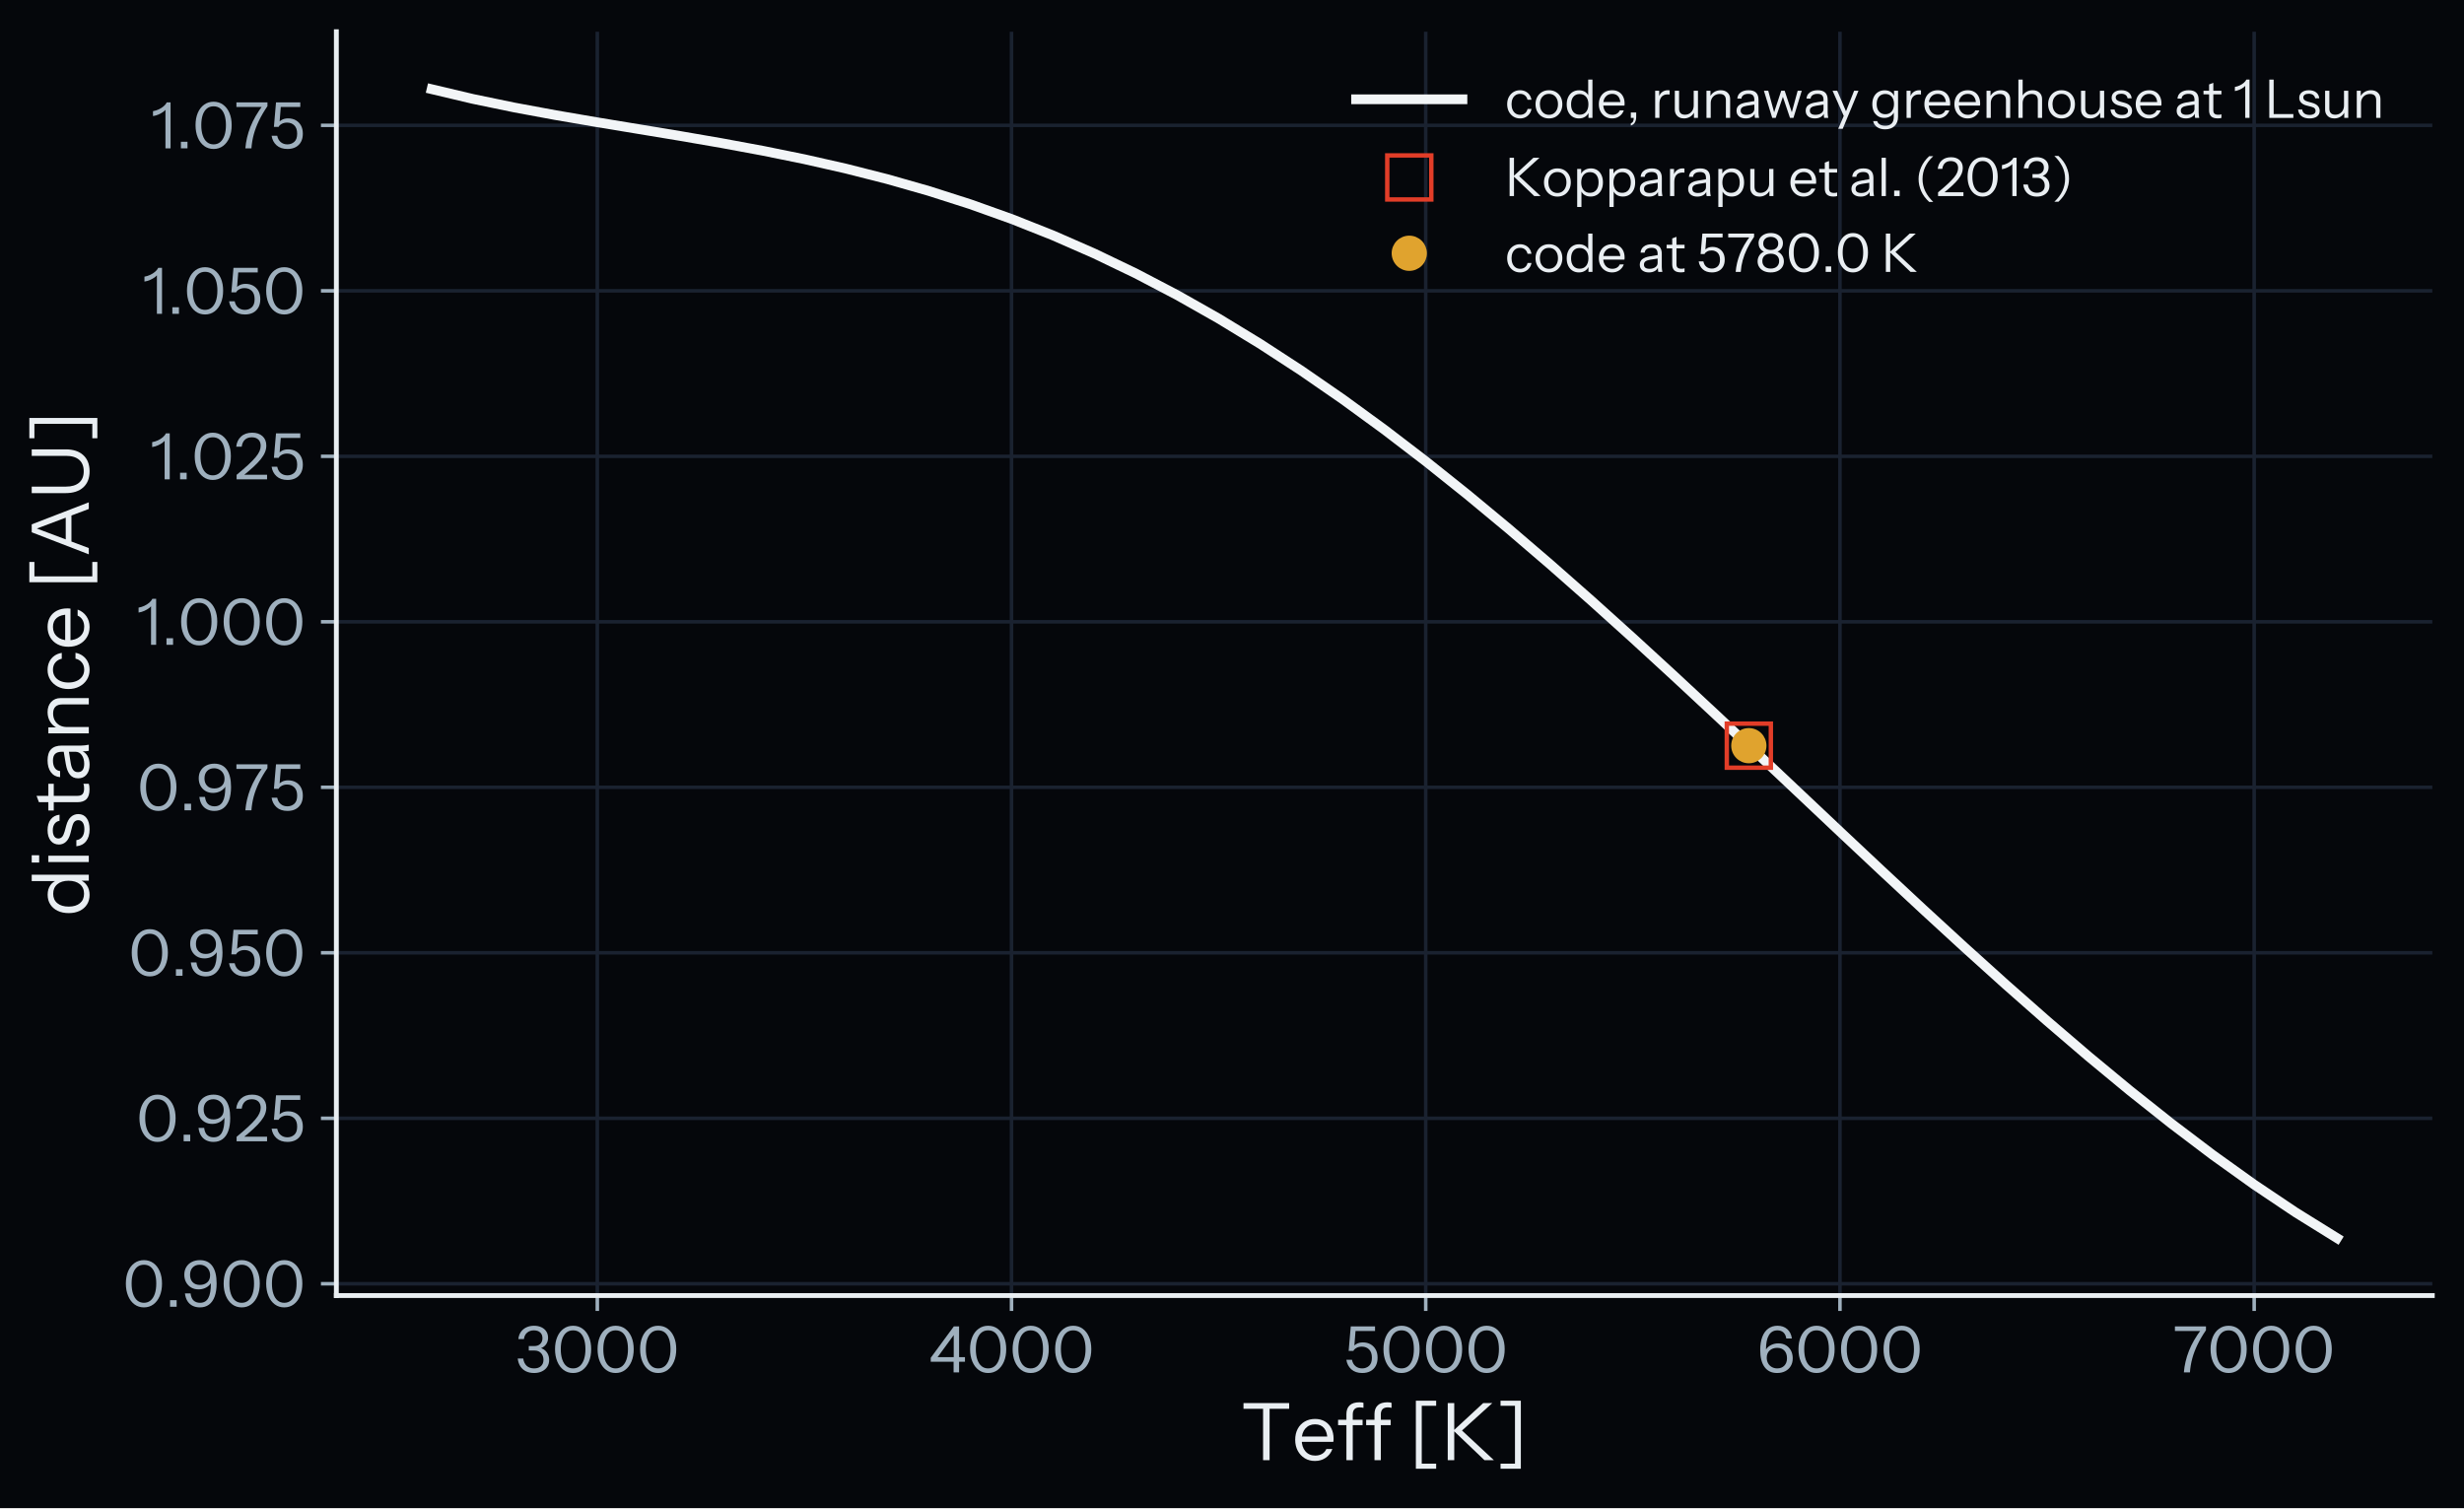
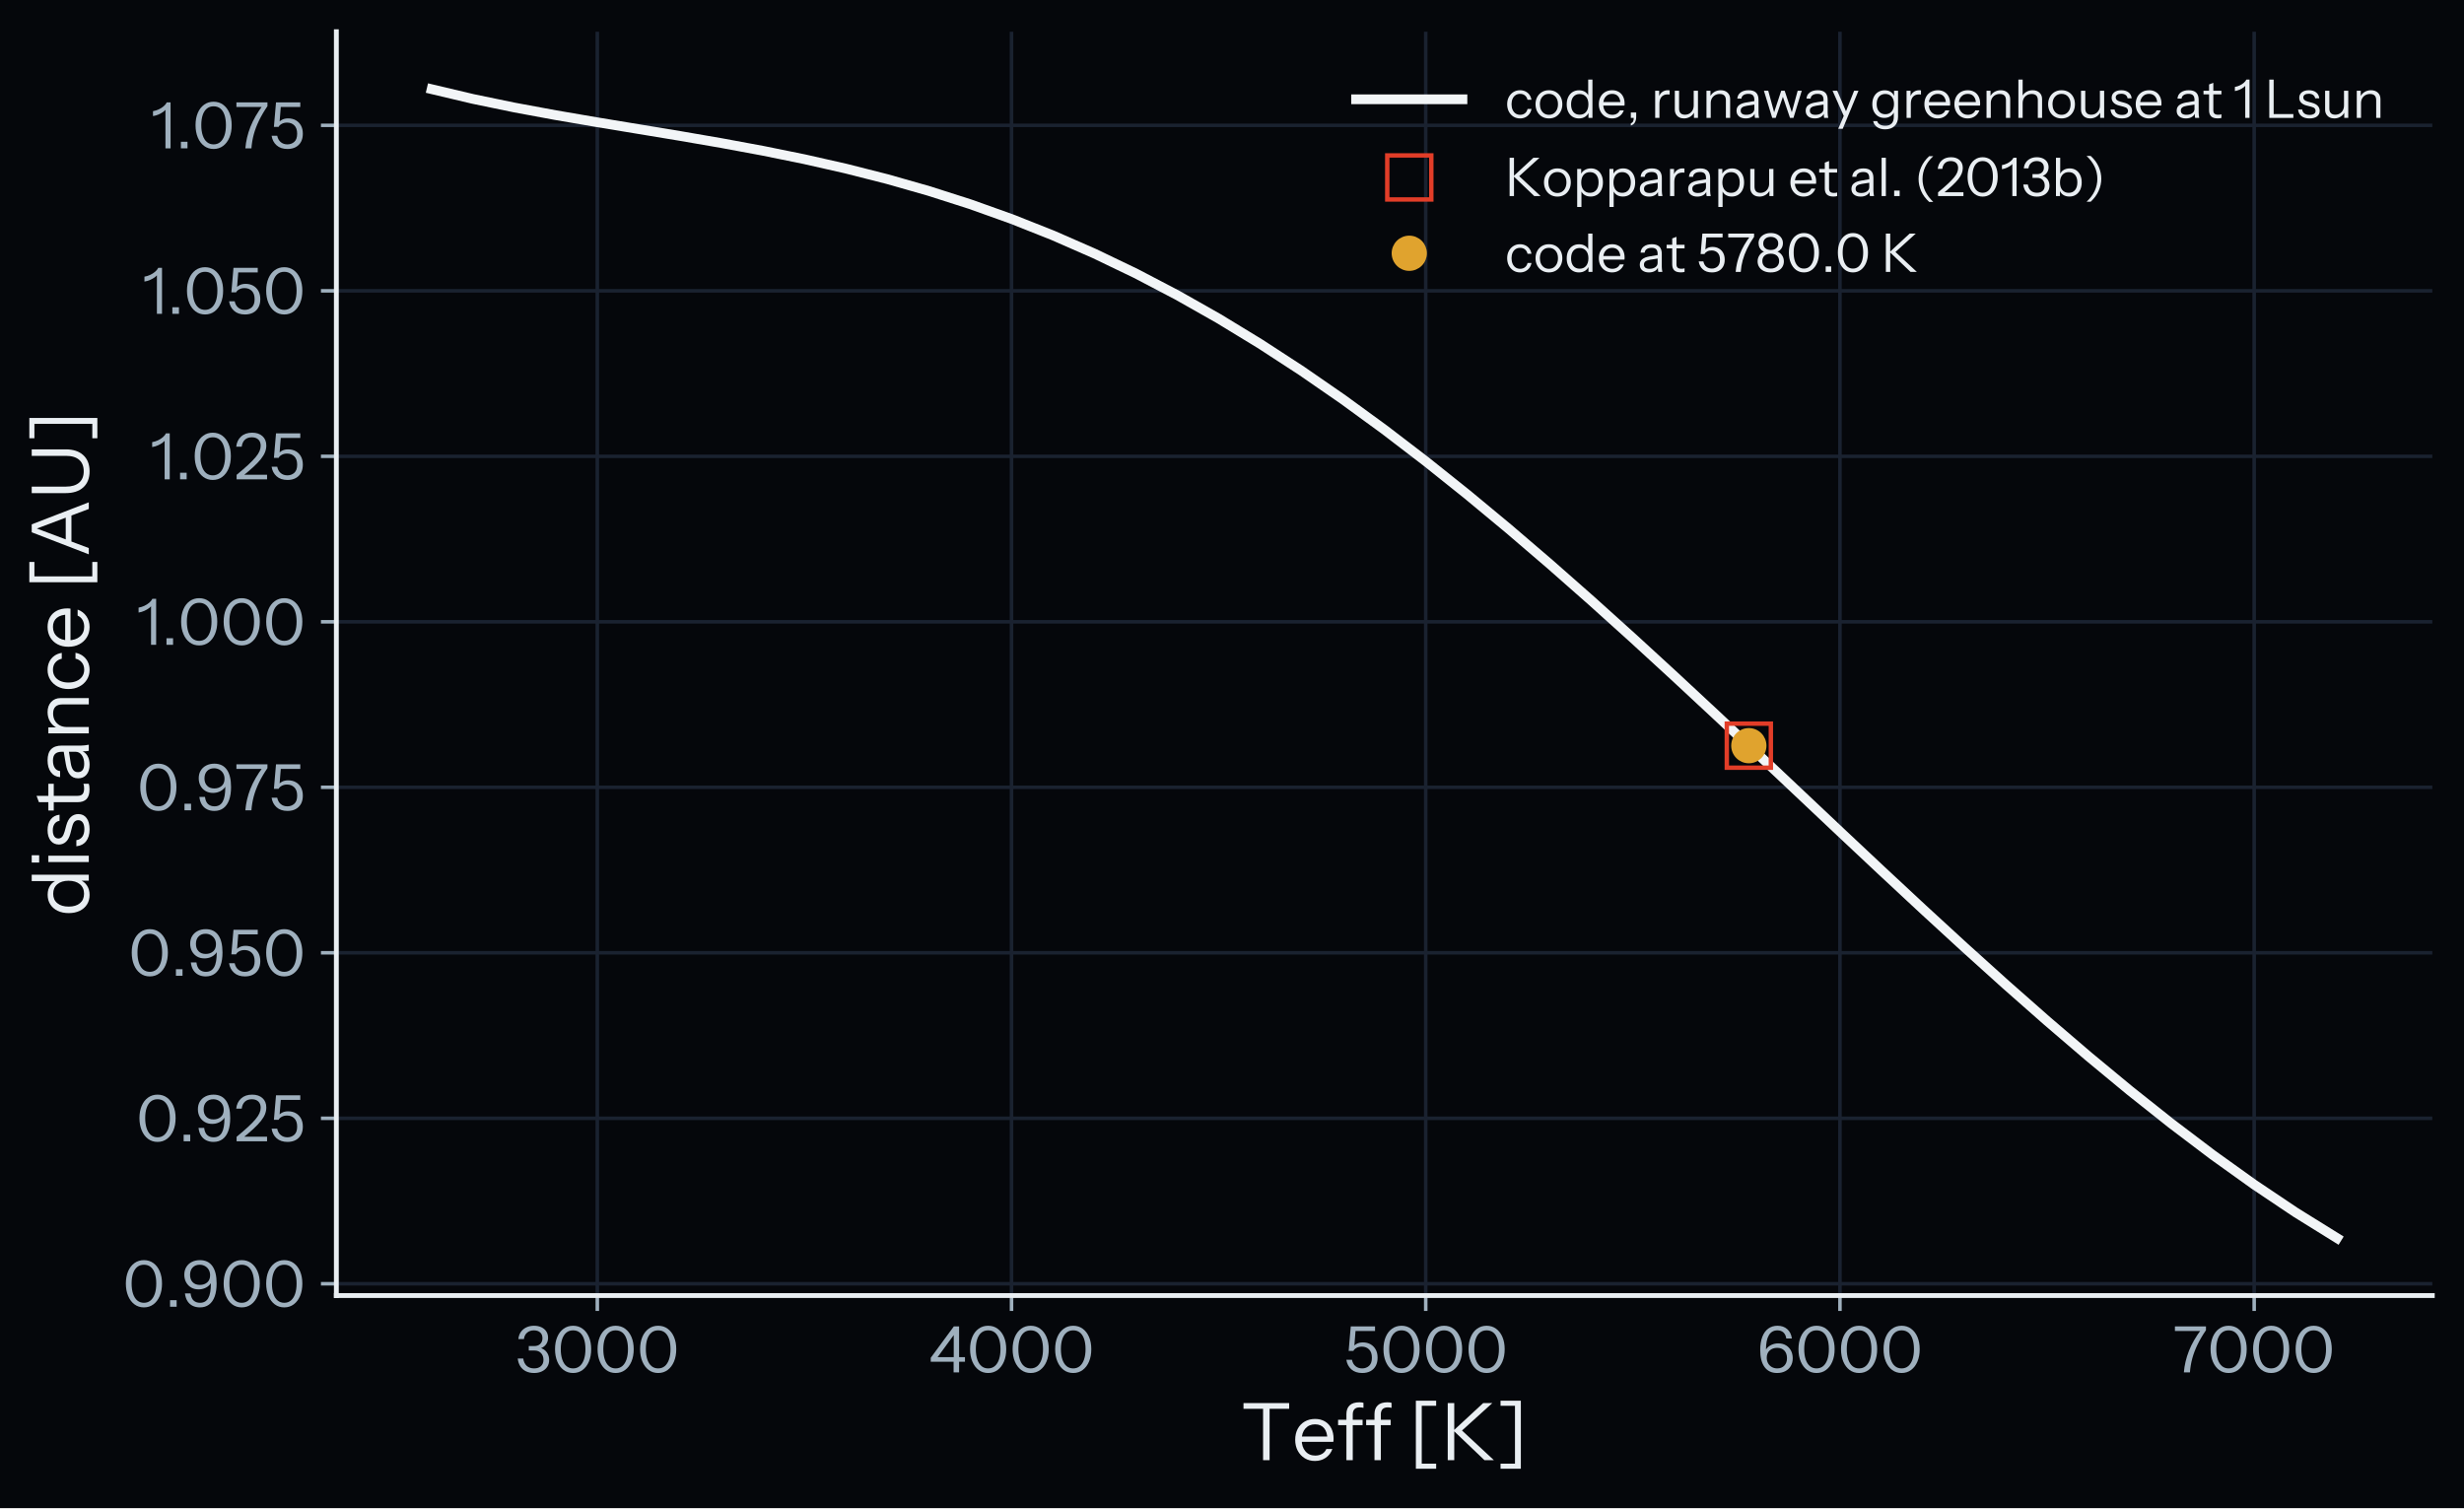
<svg xmlns="http://www.w3.org/2000/svg" xmlns:xlink="http://www.w3.org/1999/xlink" width="559.395pt" height="342.379pt" viewBox="0 0 559.395 342.379" version="1.1">
  <defs>
    <style type="text/css">*{stroke-linejoin: round; stroke-linecap: butt}</style>
  </defs>
  <g id="figure_1">
    <g id="patch_1">
      <path d="M 0 342.379  L 559.395 342.379  L 559.395 0  L 0 0  z " style="fill: #05070b" />
    </g>
    <g id="axes_1">
      <g id="patch_2">
        <path d="M 76.361 294.116  L 552.195 294.116  L 552.195 7.2  L 76.361 7.2  z " style="fill: #05070b" />
      </g>
      <g id="matplotlib.axis_1">
        <g id="xtick_1">
          <g id="line2d_1">
            <path d="M 135.605 294.116  L 135.605 7.2  " clip-path="url(#pf3a3c6b82d)" style="fill: none; stroke: #1a2230; stroke-width: 0.8; stroke-linecap: square" />
          </g>
          <g id="line2d_2">
            <defs>
              <path id="m2e974000b8" d="M 0 0  L 0 3.5  " style="stroke: #9fb0be; stroke-width: 0.8" />
            </defs>
            <g>
              <use xlink:href="#m2e974000b8" x="135.605" y="294.116" style="fill: #9fb0be; stroke: #9fb0be; stroke-width: 0.8" />
            </g>
          </g>
          <g id="text_1">
            <g style="fill: #9fb0be" transform="translate(116.9589 311.5564) scale(0.145 -0.145)">
              <defs>
                <path id="InstrumentSans-Regular-33" d="M 1894 -64  Q 1434 -64 1085 105  Q 736 275 521 601  Q 307 928 256 1389  L 806 1389  Q 877 909 1158 653  Q 1440 397 1901 397  Q 2336 397 2585 627  Q 2835 858 2835 1254  Q 2835 1670 2592 1929  Q 2349 2189 1939 2189  L 1363 2189  L 1363 2637  L 1920 2637  Q 2291 2637 2512 2851  Q 2733 3066 2733 3424  Q 2733 3802 2499 4006  Q 2266 4211 1869 4211  Q 1478 4211 1203 3984  Q 928 3757 877 3334  L 320 3334  Q 358 3744 563 4041  Q 768 4339 1110 4505  Q 1453 4672 1882 4672  Q 2298 4672 2618 4525  Q 2938 4378 3117 4106  Q 3296 3834 3296 3469  Q 3296 3142 3149 2892  Q 3002 2643 2749 2502  Q 2496 2362 2170 2362  L 2131 2496  Q 2522 2496 2806 2333  Q 3091 2170 3248 1888  Q 3405 1606 3405 1235  Q 3405 851 3213 556  Q 3021 262 2681 99  Q 2342 -64 1894 -64  z " transform="scale(0.015625)" />
                <path id="InstrumentSans-Regular-30" d="M 2131 -64  Q 1587 -64 1180 240  Q 774 544 547 1085  Q 320 1626 320 2323  Q 320 3021 544 3549  Q 768 4077 1177 4374  Q 1587 4672 2131 4672  Q 2675 4672 3081 4374  Q 3488 4077 3715 3549  Q 3942 3021 3942 2323  Q 3942 1619 3715 1081  Q 3488 544 3081 240  Q 2675 -64 2131 -64  z M 2131 397  Q 2522 397 2797 630  Q 3072 864 3219 1296  Q 3366 1728 3366 2330  Q 3366 2925 3222 3347  Q 3078 3770 2803 3990  Q 2528 4211 2131 4211  Q 1734 4211 1459 3987  Q 1184 3763 1040 3344  Q 896 2925 896 2330  Q 896 1728 1043 1293  Q 1190 858 1465 627  Q 1741 397 2131 397  z " transform="scale(0.015625)" />
              </defs>
              <use xlink:href="#InstrumentSans-Regular-33" />
              <use xlink:href="#InstrumentSans-Regular-30" transform="translate(57.39999 0)" />
              <use xlink:href="#InstrumentSans-Regular-30" transform="translate(124 0)" />
              <use xlink:href="#InstrumentSans-Regular-30" transform="translate(190.6 0)" />
            </g>
          </g>
        </g>
        <g id="xtick_2">
          <g id="line2d_3">
            <path d="M 229.643 294.116  L 229.643 7.2  " clip-path="url(#pf3a3c6b82d)" style="fill: none; stroke: #1a2230; stroke-width: 0.8; stroke-linecap: square" />
          </g>
          <g id="line2d_4">
            <g>
              <use xlink:href="#m2e974000b8" x="229.643" y="294.116" style="fill: #9fb0be; stroke: #9fb0be; stroke-width: 0.8" />
            </g>
          </g>
          <g id="text_2">
            <g style="fill: #9fb0be" transform="translate(210.8093 311.5564) scale(0.145 -0.145)">
              <defs>
                <path id="InstrumentSans-Regular-34" d="M 2509 0  L 2509 1216  L 2522 1344  L 2522 3974  L 2694 3974  L 749 1312  L 576 1523  L 3648 1523  L 3648 1062  L 218 1062  L 218 1459  L 2534 4608  L 3059 4608  L 3059 0  L 2509 0  z " transform="scale(0.015625)" />
              </defs>
              <use xlink:href="#InstrumentSans-Regular-34" />
              <use xlink:href="#InstrumentSans-Regular-30" transform="translate(59.99999 0)" />
              <use xlink:href="#InstrumentSans-Regular-30" transform="translate(126.6 0)" />
              <use xlink:href="#InstrumentSans-Regular-30" transform="translate(193.2 0)" />
            </g>
          </g>
        </g>
        <g id="xtick_3">
          <g id="line2d_5">
            <path d="M 323.682 294.116  L 323.682 7.2  " clip-path="url(#pf3a3c6b82d)" style="fill: none; stroke: #1a2230; stroke-width: 0.8; stroke-linecap: square" />
          </g>
          <g id="line2d_6">
            <g>
              <use xlink:href="#m2e974000b8" x="323.682" y="294.116" style="fill: #9fb0be; stroke: #9fb0be; stroke-width: 0.8" />
            </g>
          </g>
          <g id="text_3">
            <g style="fill: #9fb0be" transform="translate(305.0358 311.5564) scale(0.145 -0.145)">
              <defs>
                <path id="InstrumentSans-Regular-35" d="M 1869 -64  Q 1184 -64 774 304  Q 365 672 275 1261  L 838 1261  Q 922 845 1194 621  Q 1466 397 1856 397  Q 2266 397 2550 653  Q 2835 909 2835 1466  Q 2835 2022 2550 2300  Q 2266 2579 1830 2579  Q 1517 2579 1286 2451  Q 1056 2323 979 2150  L 506 2150  L 717 4608  L 3149 4608  L 3149 4147  L 1030 4147  L 1210 4339  L 1062 2483  L 941 2528  Q 1056 2720 1312 2861  Q 1568 3002 1939 3002  Q 2368 3002 2697 2816  Q 3027 2630 3216 2288  Q 3405 1946 3405 1466  Q 3405 986 3216 643  Q 3027 301 2684 118  Q 2342 -64 1869 -64  z " transform="scale(0.015625)" />
              </defs>
              <use xlink:href="#InstrumentSans-Regular-35" />
              <use xlink:href="#InstrumentSans-Regular-30" transform="translate(57.39999 0)" />
              <use xlink:href="#InstrumentSans-Regular-30" transform="translate(124 0)" />
              <use xlink:href="#InstrumentSans-Regular-30" transform="translate(190.6 0)" />
            </g>
          </g>
        </g>
        <g id="xtick_4">
          <g id="line2d_7">
            <path d="M 417.72 294.116  L 417.72 7.2  " clip-path="url(#pf3a3c6b82d)" style="fill: none; stroke: #1a2230; stroke-width: 0.8; stroke-linecap: square" />
          </g>
          <g id="line2d_8">
            <g>
              <use xlink:href="#m2e974000b8" x="417.72" y="294.116" style="fill: #9fb0be; stroke: #9fb0be; stroke-width: 0.8" />
            </g>
          </g>
          <g id="text_4">
            <g style="fill: #9fb0be" transform="translate(398.893 311.5564) scale(0.145 -0.145)">
              <defs>
                <path id="InstrumentSans-Regular-36" d="M 2010 -64  Q 1197 -64 758 528  Q 320 1120 320 2240  Q 320 3014 528 3558  Q 736 4102 1126 4387  Q 1517 4672 2054 4672  Q 2643 4672 3027 4333  Q 3411 3994 3494 3398  L 2931 3398  Q 2874 3795 2640 4003  Q 2406 4211 2048 4211  Q 1478 4211 1187 3724  Q 896 3238 896 2266  L 896 1850  L 749 1907  Q 806 2208 1004 2432  Q 1203 2656 1497 2781  Q 1792 2906 2131 2906  Q 2566 2906 2889 2717  Q 3213 2528 3395 2192  Q 3578 1856 3578 1408  Q 3578 966 3379 633  Q 3181 301 2829 118  Q 2477 -64 2010 -64  z M 2029 397  Q 2464 397 2733 672  Q 3002 947 3002 1414  Q 3002 1901 2742 2179  Q 2483 2458 2016 2458  Q 1568 2458 1270 2195  Q 973 1933 973 1472  Q 973 1152 1110 909  Q 1248 666 1488 531  Q 1728 397 2029 397  z " transform="scale(0.015625)" />
              </defs>
              <use xlink:href="#InstrumentSans-Regular-36" />
              <use xlink:href="#InstrumentSans-Regular-30" transform="translate(59.89999 0)" />
              <use xlink:href="#InstrumentSans-Regular-30" transform="translate(126.5 0)" />
              <use xlink:href="#InstrumentSans-Regular-30" transform="translate(193.1 0)" />
            </g>
          </g>
        </g>
        <g id="xtick_5">
          <g id="line2d_9">
            <path d="M 511.759 294.116  L 511.759 7.2  " clip-path="url(#pf3a3c6b82d)" style="fill: none; stroke: #1a2230; stroke-width: 0.8; stroke-linecap: square" />
          </g>
          <g id="line2d_10">
            <g>
              <use xlink:href="#m2e974000b8" x="511.759" y="294.116" style="fill: #9fb0be; stroke: #9fb0be; stroke-width: 0.8" />
            </g>
          </g>
          <g id="text_5">
            <g style="fill: #9fb0be" transform="translate(493.4174 311.5564) scale(0.145 -0.145)">
              <defs>
                <path id="InstrumentSans-Regular-37" d="M 1050 0  Q 1139 1088 1558 2153  Q 1978 3219 2816 4333  L 2848 4147  L 154 4147  L 154 4608  L 3264 4608  L 3264 4224  Q 2752 3475 2416 2777  Q 2080 2080 1894 1398  Q 1709 717 1658 0  L 1050 0  z " transform="scale(0.015625)" />
              </defs>
              <use xlink:href="#InstrumentSans-Regular-37" />
              <use xlink:href="#InstrumentSans-Regular-30" transform="translate(53.2 0)" />
              <use xlink:href="#InstrumentSans-Regular-30" transform="translate(119.8 0)" />
              <use xlink:href="#InstrumentSans-Regular-30" transform="translate(186.4 0)" />
            </g>
          </g>
        </g>
        <g id="text_6">
          <g style="fill: #e9eef2" transform="translate(281.6615 331.4889) scale(0.18 -0.18)">
            <defs>
              <path id="InstrumentSans-Regular-54" d="M 1811 0  L 1811 4147  L 230 4147  L 230 4608  L 3917 4608  L 3917 4147  L 2336 4147  L 2336 0  L 1811 0  z " transform="scale(0.015625)" />
              <path id="InstrumentSans-Regular-65" d="M 1850 -64  Q 1382 -64 1024 157  Q 666 378 461 762  Q 256 1146 256 1645  Q 256 2144 457 2525  Q 659 2906 1024 3117  Q 1389 3328 1862 3328  Q 2317 3328 2653 3129  Q 2989 2931 3171 2572  Q 3354 2214 3354 1728  Q 3354 1664 3350 1606  Q 3347 1549 3334 1478  L 640 1478  L 640 1907  L 3021 1907  L 2854 1670  Q 2854 2259 2595 2576  Q 2336 2893 1862 2893  Q 1376 2893 1078 2557  Q 781 2221 781 1651  Q 781 1069 1078 720  Q 1376 371 1875 371  Q 2189 371 2425 508  Q 2662 646 2771 902  L 3258 902  Q 3098 454 2723 195  Q 2349 -64 1850 -64  z " transform="scale(0.015625)" />
              <path id="InstrumentSans-Regular-66" d="M 781 0  L 781 3725  Q 781 4173 1040 4422  Q 1299 4672 1830 4672  Q 1958 4672 2032 4659  Q 2106 4646 2157 4627  L 2157 4224  Q 2112 4237 2032 4249  Q 1952 4262 1862 4262  Q 1568 4262 1430 4115  Q 1293 3968 1293 3699  L 1293 0  L 781 0  z M 109 2829  L 109 3264  L 2086 3264  L 2086 2829  L 109 2829  z " transform="scale(0.015625)" />
              <path id="InstrumentSans-Regular-20" transform="scale(0.015625)" />
              <path id="InstrumentSans-Regular-5b" d="M 576 -691  L 576 4800  L 2214 4800  L 2214 4390  L 1050 4390  L 1050 -282  L 2214 -282  L 2214 -691  L 576 -691  z " transform="scale(0.015625)" />
              <path id="InstrumentSans-Regular-4b" d="M 550 0  L 550 4608  L 1075 4608  L 1075 0  L 550 0  z M 1018 2394  L 3411 4608  L 4147 4608  L 1702 2394  L 1018 2394  z M 3514 0  L 1005 2394  L 1702 2394  L 4275 0  L 3514 0  z " transform="scale(0.015625)" />
              <path id="InstrumentSans-Regular-5d" d="M 2022 4800  L 2022 -691  L 384 -691  L 384 -282  L 1549 -282  L 1549 4390  L 384 4390  L 384 4800  L 2022 4800  z " transform="scale(0.015625)" />
            </defs>
            <use xlink:href="#InstrumentSans-Regular-54" />
            <use xlink:href="#InstrumentSans-Regular-65" transform="translate(64.79999 0)" />
            <use xlink:href="#InstrumentSans-Regular-66" transform="translate(121.2 0)" />
            <use xlink:href="#InstrumentSans-Regular-66" transform="translate(156.6 0)" />
            <use xlink:href="#InstrumentSans-Regular-20" transform="translate(192 0)" />
            <use xlink:href="#InstrumentSans-Regular-5b" transform="translate(212 0)" />
            <use xlink:href="#InstrumentSans-Regular-4b" transform="translate(252.5999 0)" />
            <use xlink:href="#InstrumentSans-Regular-5d" transform="translate(321.7999 0)" />
          </g>
        </g>
      </g>
      <g id="matplotlib.axis_2">
        <g id="ytick_1">
          <g id="line2d_11">
            <path d="M 76.361 291.44  L 552.195 291.44  " clip-path="url(#pf3a3c6b82d)" style="fill: none; stroke: #1a2230; stroke-width: 0.8; stroke-linecap: square" />
          </g>
          <g id="line2d_12">
            <defs>
              <path id="m2f46859ac6" d="M 0 0  L -3.5 0  " style="stroke: #9fb0be; stroke-width: 0.8" />
            </defs>
            <g>
              <use xlink:href="#m2f46859ac6" x="76.361" y="291.44" style="fill: #9fb0be; stroke: #9fb0be; stroke-width: 0.8" />
            </g>
          </g>
          <g id="text_7">
            <g style="fill: #9fb0be" transform="translate(27.85 296.6605) scale(0.145 -0.145)">
              <defs>
                <path id="InstrumentSans-Regular-2e" d="M 486 0  L 486 659  L 1146 659  L 1146 0  L 486 0  z " transform="scale(0.015625)" />
                <path id="InstrumentSans-Regular-39" d="M 1843 -64  Q 1440 -64 1120 93  Q 800 250 601 560  Q 403 870 346 1338  L 909 1338  Q 973 838 1222 617  Q 1472 397 1856 397  Q 2138 397 2342 512  Q 2547 627 2681 864  Q 2816 1101 2880 1469  Q 2944 1837 2944 2342  L 2944 2758  L 3091 2739  Q 3034 2445 2835 2217  Q 2637 1990 2342 1865  Q 2048 1741 1709 1741  Q 1286 1741 966 1929  Q 646 2118 464 2451  Q 282 2784 282 3206  Q 282 3654 480 3980  Q 678 4307 1033 4489  Q 1389 4672 1850 4672  Q 2669 4672 3094 4077  Q 3520 3482 3520 2330  Q 3520 1562 3325 1027  Q 3130 493 2755 214  Q 2381 -64 1843 -64  z M 1843 2189  Q 2285 2189 2576 2438  Q 2867 2688 2867 3155  Q 2867 3469 2729 3705  Q 2592 3942 2355 4076  Q 2118 4211 1818 4211  Q 1389 4211 1123 3939  Q 858 3667 858 3194  Q 858 2739 1117 2464  Q 1376 2189 1843 2189  z " transform="scale(0.015625)" />
              </defs>
              <use xlink:href="#InstrumentSans-Regular-30" />
              <use xlink:href="#InstrumentSans-Regular-2e" transform="translate(66.59999 0)" />
              <use xlink:href="#InstrumentSans-Regular-39" transform="translate(92.09998 0)" />
              <use xlink:href="#InstrumentSans-Regular-30" transform="translate(153.1 0)" />
              <use xlink:href="#InstrumentSans-Regular-30" transform="translate(219.7 0)" />
            </g>
          </g>
        </g>
        <g id="ytick_2">
          <g id="line2d_13">
            <path d="M 76.361 253.871  L 552.195 253.871  " clip-path="url(#pf3a3c6b82d)" style="fill: none; stroke: #1a2230; stroke-width: 0.8; stroke-linecap: square" />
          </g>
          <g id="line2d_14">
            <g>
              <use xlink:href="#m2f46859ac6" x="76.361" y="253.871" style="fill: #9fb0be; stroke: #9fb0be; stroke-width: 0.8" />
            </g>
          </g>
          <g id="text_8">
            <g style="fill: #9fb0be" transform="translate(30.93578 259.0913) scale(0.145 -0.145)">
              <defs>
                <path id="InstrumentSans-Regular-32" d="M 256 0  L 256 448  Q 947 1018 1411 1446  Q 1875 1875 2153 2208  Q 2432 2541 2550 2819  Q 2669 3098 2669 3366  Q 2669 3763 2432 3987  Q 2195 4211 1779 4211  Q 1350 4211 1088 3968  Q 826 3725 768 3270  L 218 3270  Q 282 3898 701 4285  Q 1120 4672 1818 4672  Q 2464 4672 2848 4326  Q 3232 3981 3232 3379  Q 3232 3053 3107 2726  Q 2982 2400 2697 2041  Q 2413 1683 1949 1251  Q 1485 819 800 275  L 678 461  L 3309 461  L 3309 0  L 256 0  z " transform="scale(0.015625)" />
              </defs>
              <use xlink:href="#InstrumentSans-Regular-30" />
              <use xlink:href="#InstrumentSans-Regular-2e" transform="translate(66.59999 0)" />
              <use xlink:href="#InstrumentSans-Regular-39" transform="translate(92.09998 0)" />
              <use xlink:href="#InstrumentSans-Regular-32" transform="translate(153.1 0)" />
              <use xlink:href="#InstrumentSans-Regular-35" transform="translate(207.5999 0)" />
            </g>
          </g>
        </g>
        <g id="ytick_3">
          <g id="line2d_15">
            <path d="M 76.361 216.302  L 552.195 216.302  " clip-path="url(#pf3a3c6b82d)" style="fill: none; stroke: #1a2230; stroke-width: 0.8; stroke-linecap: square" />
          </g>
          <g id="line2d_16">
            <g>
              <use xlink:href="#m2f46859ac6" x="76.361" y="216.302" style="fill: #9fb0be; stroke: #9fb0be; stroke-width: 0.8" />
            </g>
          </g>
          <g id="text_9">
            <g style="fill: #9fb0be" transform="translate(29.18219 221.5221) scale(0.145 -0.145)">
              <use xlink:href="#InstrumentSans-Regular-30" />
              <use xlink:href="#InstrumentSans-Regular-2e" transform="translate(66.59999 0)" />
              <use xlink:href="#InstrumentSans-Regular-39" transform="translate(92.09998 0)" />
              <use xlink:href="#InstrumentSans-Regular-35" transform="translate(153.1 0)" />
              <use xlink:href="#InstrumentSans-Regular-30" transform="translate(210.5 0)" />
            </g>
          </g>
        </g>
        <g id="ytick_4">
          <g id="line2d_17">
            <path d="M 76.361 178.733  L 552.195 178.733  " clip-path="url(#pf3a3c6b82d)" style="fill: none; stroke: #1a2230; stroke-width: 0.8; stroke-linecap: square" />
          </g>
          <g id="line2d_18">
            <g>
              <use xlink:href="#m2f46859ac6" x="76.361" y="178.733" style="fill: #9fb0be; stroke: #9fb0be; stroke-width: 0.8" />
            </g>
          </g>
          <g id="text_10">
            <g style="fill: #9fb0be" transform="translate(31.12383 183.953) scale(0.145 -0.145)">
              <use xlink:href="#InstrumentSans-Regular-30" />
              <use xlink:href="#InstrumentSans-Regular-2e" transform="translate(66.59999 0)" />
              <use xlink:href="#InstrumentSans-Regular-39" transform="translate(92.09998 0)" />
              <use xlink:href="#InstrumentSans-Regular-37" transform="translate(153.1 0)" />
              <use xlink:href="#InstrumentSans-Regular-35" transform="translate(206.3 0)" />
            </g>
          </g>
        </g>
        <g id="ytick_5">
          <g id="line2d_19">
            <path d="M 76.361 141.164  L 552.195 141.164  " clip-path="url(#pf3a3c6b82d)" style="fill: none; stroke: #1a2230; stroke-width: 0.8; stroke-linecap: square" />
          </g>
          <g id="line2d_20">
            <g>
              <use xlink:href="#m2f46859ac6" x="76.361" y="141.164" style="fill: #9fb0be; stroke: #9fb0be; stroke-width: 0.8" />
            </g>
          </g>
          <g id="text_11">
            <g style="fill: #9fb0be" transform="translate(31.02641 146.3838) scale(0.145 -0.145)">
              <defs>
                <path id="InstrumentSans-Regular-31" d="M 1440 0  L 1440 4083  L 1574 4051  Q 1498 3878 1280 3705  Q 1062 3533 777 3405  Q 493 3277 192 3232  L 192 3725  Q 493 3776 768 3904  Q 1043 4032 1257 4214  Q 1472 4397 1574 4608  L 1952 4608  L 1952 0  L 1440 0  z " transform="scale(0.015625)" />
              </defs>
              <use xlink:href="#InstrumentSans-Regular-31" />
              <use xlink:href="#InstrumentSans-Regular-2e" transform="translate(39.09999 0)" />
              <use xlink:href="#InstrumentSans-Regular-30" transform="translate(64.59998 0)" />
              <use xlink:href="#InstrumentSans-Regular-30" transform="translate(131.2 0)" />
              <use xlink:href="#InstrumentSans-Regular-30" transform="translate(197.8 0)" />
            </g>
          </g>
        </g>
        <g id="ytick_6">
          <g id="line2d_21">
            <path d="M 76.361 103.595  L 552.195 103.595  " clip-path="url(#pf3a3c6b82d)" style="fill: none; stroke: #1a2230; stroke-width: 0.8; stroke-linecap: square" />
          </g>
          <g id="line2d_22">
            <g>
              <use xlink:href="#m2f46859ac6" x="76.361" y="103.595" style="fill: #9fb0be; stroke: #9fb0be; stroke-width: 0.8" />
            </g>
          </g>
          <g id="text_12">
            <g style="fill: #9fb0be" transform="translate(34.11219 108.8146) scale(0.145 -0.145)">
              <use xlink:href="#InstrumentSans-Regular-31" />
              <use xlink:href="#InstrumentSans-Regular-2e" transform="translate(39.09999 0)" />
              <use xlink:href="#InstrumentSans-Regular-30" transform="translate(64.59998 0)" />
              <use xlink:href="#InstrumentSans-Regular-32" transform="translate(131.2 0)" />
              <use xlink:href="#InstrumentSans-Regular-35" transform="translate(185.7 0)" />
            </g>
          </g>
        </g>
        <g id="ytick_7">
          <g id="line2d_23">
            <path d="M 76.361 66.025  L 552.195 66.025  " clip-path="url(#pf3a3c6b82d)" style="fill: none; stroke: #1a2230; stroke-width: 0.8; stroke-linecap: square" />
          </g>
          <g id="line2d_24">
            <g>
              <use xlink:href="#m2f46859ac6" x="76.361" y="66.025" style="fill: #9fb0be; stroke: #9fb0be; stroke-width: 0.8" />
            </g>
          </g>
          <g id="text_13">
            <g style="fill: #9fb0be" transform="translate(32.35859 71.24545) scale(0.145 -0.145)">
              <use xlink:href="#InstrumentSans-Regular-31" />
              <use xlink:href="#InstrumentSans-Regular-2e" transform="translate(39.09999 0)" />
              <use xlink:href="#InstrumentSans-Regular-30" transform="translate(64.59998 0)" />
              <use xlink:href="#InstrumentSans-Regular-35" transform="translate(131.2 0)" />
              <use xlink:href="#InstrumentSans-Regular-30" transform="translate(188.6 0)" />
            </g>
          </g>
        </g>
        <g id="ytick_8">
          <g id="line2d_25">
            <path d="M 76.361 28.456  L 552.195 28.456  " clip-path="url(#pf3a3c6b82d)" style="fill: none; stroke: #1a2230; stroke-width: 0.8; stroke-linecap: square" />
          </g>
          <g id="line2d_26">
            <g>
              <use xlink:href="#m2f46859ac6" x="76.361" y="28.456" style="fill: #9fb0be; stroke: #9fb0be; stroke-width: 0.8" />
            </g>
          </g>
          <g id="text_14">
            <g style="fill: #9fb0be" transform="translate(34.30023 33.67629) scale(0.145 -0.145)">
              <use xlink:href="#InstrumentSans-Regular-31" />
              <use xlink:href="#InstrumentSans-Regular-2e" transform="translate(39.09999 0)" />
              <use xlink:href="#InstrumentSans-Regular-30" transform="translate(64.59998 0)" />
              <use xlink:href="#InstrumentSans-Regular-37" transform="translate(131.2 0)" />
              <use xlink:href="#InstrumentSans-Regular-35" transform="translate(184.4 0)" />
            </g>
          </g>
        </g>
        <g id="text_15">
          <g style="fill: #e9eef2" transform="translate(20.16 208.0501) rotate(-90) scale(0.18 -0.18)">
            <defs>
              <path id="InstrumentSans-Regular-64" d="M 2886 0  L 2886 762  L 2950 742  Q 2829 371 2505 153  Q 2182 -64 1734 -64  Q 1293 -64 963 147  Q 634 358 451 736  Q 269 1114 269 1619  Q 269 2131 454 2515  Q 640 2899 973 3110  Q 1306 3322 1754 3322  Q 2214 3322 2528 3098  Q 2842 2874 2957 2464  L 2854 2451  L 2854 4608  L 3366 4608  L 3366 0  L 2886 0  z M 1830 384  Q 2323 384 2601 720  Q 2880 1056 2880 1638  Q 2880 2208 2598 2541  Q 2317 2874 1830 2874  Q 1344 2874 1069 2541  Q 794 2208 794 1619  Q 794 1043 1069 713  Q 1344 384 1830 384  z " transform="scale(0.015625)" />
              <path id="InstrumentSans-Regular-69" d="M 512 0  L 512 3264  L 1024 3264  L 1024 0  L 512 0  z M 472 4006  L 472 4608  L 1061 4608  L 1061 4006  L 472 4006  z " transform="scale(0.015625)" />
              <path id="InstrumentSans-Regular-73" d="M 1619 -64  Q 1018 -64 659 214  Q 301 493 250 1005  L 742 1005  Q 787 691 1017 524  Q 1248 358 1632 358  Q 1971 358 2163 486  Q 2355 614 2355 851  Q 2355 1018 2246 1142  Q 2138 1267 1811 1350  L 1286 1485  Q 838 1600 614 1840  Q 390 2080 390 2413  Q 390 2835 704 3081  Q 1018 3328 1555 3328  Q 2086 3328 2419 3072  Q 2752 2816 2797 2362  L 2304 2362  Q 2259 2624 2060 2765  Q 1862 2906 1536 2906  Q 1222 2906 1049 2787  Q 877 2669 877 2451  Q 877 2285 1001 2163  Q 1126 2042 1421 1958  L 1933 1818  Q 2387 1696 2617 1446  Q 2848 1197 2848 845  Q 2848 416 2521 176  Q 2195 -64 1619 -64  z " transform="scale(0.015625)" />
              <path id="InstrumentSans-Regular-74" d="M 1818 -58  Q 1274 -58 1027 188  Q 781 435 781 902  L 781 4026  L 1293 4218  L 1293 909  Q 1293 634 1433 506  Q 1574 378 1894 378  Q 2022 378 2115 394  Q 2208 410 2266 435  L 2266 0  Q 2202 -26 2083 -42  Q 1965 -58 1818 -58  z M 109 2829  L 109 3264  L 2266 3264  L 2266 2829  L 109 2829  z " transform="scale(0.015625)" />
              <path id="InstrumentSans-Regular-61" d="M 2515 0  Q 2490 109 2480 249  Q 2470 390 2470 608  L 2438 608  L 2438 2170  Q 2438 2541 2268 2717  Q 2099 2893 1722 2893  Q 1350 2893 1129 2742  Q 909 2592 883 2317  L 390 2317  Q 422 2790 787 3059  Q 1152 3328 1741 3328  Q 2349 3328 2643 3040  Q 2938 2752 2938 2176  L 2938 608  Q 2938 467 2957 316  Q 2976 166 3008 0  L 2515 0  z M 1395 -64  Q 890 -64 592 182  Q 294 429 294 858  Q 294 1286 588 1523  Q 883 1760 1446 1856  L 2586 2048  L 2586 1626  L 1523 1459  Q 1165 1402 979 1267  Q 794 1133 794 877  Q 794 627 963 499  Q 1133 371 1466 371  Q 1894 371 2166 566  Q 2438 762 2438 1075  L 2522 621  Q 2419 294 2121 115  Q 1824 -64 1395 -64  z " transform="scale(0.015625)" />
              <path id="InstrumentSans-Regular-6e" d="M 512 0  L 512 3264  L 992 3264  L 992 2496  L 1024 2496  L 1024 0  L 512 0  z M 2848 0  L 2848 2138  Q 2848 2509 2662 2694  Q 2477 2880 2112 2880  Q 1792 2880 1545 2739  Q 1299 2598 1161 2348  Q 1024 2099 1024 1766  L 941 2541  Q 1107 2906 1449 3117  Q 1792 3328 2227 3328  Q 2739 3328 3049 3037  Q 3360 2746 3360 2272  L 3360 0  L 2848 0  z " transform="scale(0.015625)" />
              <path id="InstrumentSans-Regular-63" d="M 1805 -64  Q 1357 -64 1008 157  Q 659 378 457 765  Q 256 1152 256 1645  Q 256 2138 457 2515  Q 659 2893 1008 3110  Q 1357 3328 1798 3328  Q 2163 3328 2454 3187  Q 2746 3046 2934 2787  Q 3123 2528 3174 2182  L 2701 2182  Q 2637 2496 2406 2694  Q 2176 2893 1811 2893  Q 1498 2893 1267 2739  Q 1037 2586 909 2304  Q 781 2022 781 1645  Q 781 1267 909 979  Q 1037 691 1270 531  Q 1504 371 1818 371  Q 2170 371 2406 566  Q 2643 762 2707 1075  L 3181 1075  Q 3123 736 2928 477  Q 2733 218 2445 77  Q 2157 -64 1805 -64  z " transform="scale(0.015625)" />
              <path id="InstrumentSans-Regular-41" d="M 230 0  L 2010 4608  L 2470 4608  L 736 0  L 230 0  z M 3891 0  L 2157 4608  L 2650 4608  L 4429 0  L 3891 0  z M 1114 1862  L 3520 1862  L 3520 1402  L 1114 1402  L 1114 1862  z " transform="scale(0.015625)" />
              <path id="InstrumentSans-Regular-55" d="M 2272 -64  Q 1440 -64 976 445  Q 512 954 512 1869  L 512 4608  L 1037 4608  L 1037 1843  Q 1037 1152 1357 781  Q 1677 410 2272 410  Q 2880 410 3200 778  Q 3520 1146 3520 1843  L 3520 4608  L 4045 4608  L 4045 1862  Q 4045 954 3577 445  Q 3110 -64 2272 -64  z " transform="scale(0.015625)" />
            </defs>
            <use xlink:href="#InstrumentSans-Regular-64" />
            <use xlink:href="#InstrumentSans-Regular-69" transform="translate(60.59999 0)" />
            <use xlink:href="#InstrumentSans-Regular-73" transform="translate(84.59998 0)" />
            <use xlink:href="#InstrumentSans-Regular-74" transform="translate(131.9 0)" />
            <use xlink:href="#InstrumentSans-Regular-61" transform="translate(169.6 0)" />
            <use xlink:href="#InstrumentSans-Regular-6e" transform="translate(222.8999 0)" />
            <use xlink:href="#InstrumentSans-Regular-63" transform="translate(282.7999 0)" />
            <use xlink:href="#InstrumentSans-Regular-65" transform="translate(336.0999 0)" />
            <use xlink:href="#InstrumentSans-Regular-20" transform="translate(392.4999 0)" />
            <use xlink:href="#InstrumentSans-Regular-5b" transform="translate(412.4999 0)" />
            <use xlink:href="#InstrumentSans-Regular-41" transform="translate(453.0999 0)" />
            <use xlink:href="#InstrumentSans-Regular-55" transform="translate(525.8999 0)" />
            <use xlink:href="#InstrumentSans-Regular-5d" transform="translate(597.0999 0)" />
          </g>
        </g>
      </g>
      <g id="line2d_27">
        <path d="M 97.99 20.242  L 107.393 22.467  L 116.797 24.41  L 126.201 26.149  L 135.605 27.76  L 145.009 29.312  L 154.413 30.868  L 163.817 32.49  L 173.22 34.232  L 182.624 36.145  L 192.028 38.274  L 201.432 40.662  L 210.836 43.343  L 220.24 46.35  L 229.643 49.709  L 239.047 53.439  L 248.451 57.558  L 257.855 62.075  L 267.259 66.997  L 276.663 72.323  L 286.067 78.05  L 295.47 84.169  L 304.874 90.666  L 314.278 97.523  L 323.682 104.721  L 333.086 112.234  L 342.49 120.035  L 351.893 128.093  L 361.297 136.377  L 370.701 144.851  L 380.105 153.48  L 389.509 162.227  L 398.913 171.052  L 408.317 179.919  L 417.72 188.786  L 427.124 197.616  L 436.528 206.368  L 445.932 215.004  L 455.336 223.484  L 464.74 231.769  L 474.143 239.821  L 483.547 247.601  L 492.951 255.071  L 502.355 262.192  L 511.759 268.926  L 521.163 275.234  L 530.566 281.075  " clip-path="url(#pf3a3c6b82d)" style="fill: none; stroke: #f2f5f7; stroke-width: 2.2; stroke-linecap: square" />
      </g>
      <g id="line2d_28">
        <defs>
          <path id="mfd532c41c6" d="M -5 5  L 5 5  L 5 -5  L -5 -5  z " style="stroke: #e23d28; stroke-linejoin: miter" />
        </defs>
        <g clip-path="url(#pf3a3c6b82d)">
          <use xlink:href="#mfd532c41c6" x="397.032" y="169.283" style="fill-opacity: 0; stroke: #e23d28; stroke-linejoin: miter" />
        </g>
      </g>
      <g id="line2d_29">
        <defs>
          <path id="m2d13be8a0a" d="M 0 3.5  C 0.928 3.5 1.819 3.131 2.475 2.475  C 3.131 1.819 3.5 0.928 3.5 0  C 3.5 -0.928 3.131 -1.819 2.475 -2.475  C 1.819 -3.131 0.928 -3.5 0 -3.5  C -0.928 -3.5 -1.819 -3.131 -2.475 -2.475  C -3.131 -1.819 -3.5 -0.928 -3.5 0  C -3.5 0.928 -3.131 1.819 -2.475 2.475  C -1.819 3.131 -0.928 3.5 0 3.5  z " style="stroke: #e0a32e" />
        </defs>
        <g clip-path="url(#pf3a3c6b82d)">
          <use xlink:href="#m2d13be8a0a" x="397.032" y="169.283" style="fill: #e0a32e; stroke: #e0a32e" />
        </g>
      </g>
      <g id="patch_3">
        <path d="M 76.361 294.116  L 76.361 7.2  " style="fill: none; stroke: #e9eef2; stroke-width: 1.1; stroke-linejoin: miter; stroke-linecap: square" />
      </g>
      <g id="patch_4">
        <path d="M 76.361 294.116  L 552.195 294.116  " style="fill: none; stroke: #e9eef2; stroke-width: 1.1; stroke-linejoin: miter; stroke-linecap: square" />
      </g>
      <g id="legend_1">
        <g id="line2d_30">
          <path d="M 307.866 22.54  L 319.945 22.54  L 332.023 22.54  " style="fill: none; stroke: #f2f5f7; stroke-width: 2.2; stroke-linecap: square" />
        </g>
        <g id="text_16">
          <g style="fill: #e9eef2" transform="translate(341.6859 26.76717) scale(0.120785 -0.120785)">
            <defs>
              <path id="InstrumentSans-Regular-6f" d="M 1869 -64  Q 1389 -64 1024 160  Q 659 384 457 771  Q 256 1158 256 1645  Q 256 2138 461 2515  Q 666 2893 1027 3110  Q 1389 3328 1869 3328  Q 2355 3328 2716 3110  Q 3078 2893 3280 2515  Q 3482 2138 3482 1645  Q 3482 1158 3280 771  Q 3078 384 2716 160  Q 2355 -64 1869 -64  z M 1869 371  Q 2202 371 2445 534  Q 2688 698 2822 986  Q 2957 1274 2957 1651  Q 2957 2214 2659 2553  Q 2362 2893 1869 2893  Q 1382 2893 1081 2553  Q 781 2214 781 1651  Q 781 1274 915 986  Q 1050 698 1296 534  Q 1542 371 1869 371  z " transform="scale(0.015625)" />
              <path id="InstrumentSans-Regular-2c" d="M 493 -922  L 493 -659  Q 678 -589 761 -438  Q 845 -288 845 19  L 1043 0  L 493 0  L 493 653  L 1139 653  L 1139 134  Q 1139 -275 985 -544  Q 832 -813 493 -922  z " transform="scale(0.015625)" />
              <path id="InstrumentSans-Regular-72" d="M 512 0  L 512 3264  L 992 3264  L 992 2432  L 1024 2432  L 1024 0  L 512 0  z M 1024 1702  L 941 2477  Q 1056 2893 1350 3110  Q 1645 3328 2029 3328  Q 2189 3328 2246 3302  L 2246 2810  Q 2214 2822 2156 2825  Q 2099 2829 2016 2829  Q 1530 2829 1277 2537  Q 1024 2246 1024 1702  z " transform="scale(0.015625)" />
              <path id="InstrumentSans-Regular-75" d="M 1574 -64  Q 1254 -64 1004 67  Q 755 198 614 438  Q 474 678 474 992  L 474 3264  L 986 3264  L 986 1126  Q 986 755 1168 569  Q 1350 384 1690 384  Q 1997 384 2233 525  Q 2470 666 2608 918  Q 2746 1171 2746 1498  L 2829 723  Q 2669 358 2329 147  Q 1990 -64 1574 -64  z M 2778 0  L 2778 768  L 2746 768  L 2746 3264  L 3258 3264  L 3258 0  L 2778 0  z " transform="scale(0.015625)" />
              <path id="InstrumentSans-Regular-77" d="M 1178 0  L 179 3264  L 698 3264  L 1466 467  L 1338 467  L 2259 3264  L 2675 3264  L 3603 467  L 3475 467  L 4237 3264  L 4730 3264  L 3731 0  L 3315 0  L 2394 2733  L 2528 2733  L 1594 0  L 1178 0  z " transform="scale(0.015625)" />
              <path id="InstrumentSans-Regular-79" d="M 794 -1312  L 1523 384  L 1638 563  L 2707 3264  L 3232 3264  L 1338 -1312  L 794 -1312  z M 1581 -32  L 115 3264  L 678 3264  L 1939 314  L 1581 -32  z " transform="scale(0.015625)" />
              <path id="InstrumentSans-Regular-67" d="M 1811 -1376  Q 1229 -1376 841 -1104  Q 454 -832 371 -384  L 858 -384  Q 928 -640 1174 -790  Q 1421 -941 1843 -941  Q 2342 -941 2598 -669  Q 2854 -397 2854 128  L 2854 826  L 2918 813  Q 2810 442 2483 221  Q 2157 0 1709 0  Q 1280 0 953 208  Q 627 416 448 787  Q 269 1158 269 1651  Q 269 2150 454 2528  Q 640 2906 976 3114  Q 1312 3322 1760 3322  Q 2221 3322 2531 3098  Q 2842 2874 2944 2458  L 2886 2451  L 2886 3264  L 3366 3264  L 3366 128  Q 3366 -570 2950 -973  Q 2534 -1376 1811 -1376  z M 1837 442  Q 2317 442 2598 774  Q 2880 1107 2880 1677  Q 2880 2234 2598 2557  Q 2317 2880 1837 2880  Q 1350 2880 1072 2553  Q 794 2227 794 1658  Q 794 1101 1075 771  Q 1357 442 1837 442  z " transform="scale(0.015625)" />
              <path id="InstrumentSans-Regular-68" d="M 512 0  L 512 4608  L 1024 4608  L 1024 0  L 512 0  z M 2848 0  L 2848 2138  Q 2848 2509 2662 2694  Q 2477 2880 2112 2880  Q 1792 2880 1545 2739  Q 1299 2598 1161 2348  Q 1024 2099 1024 1766  L 941 2541  Q 1107 2906 1449 3117  Q 1792 3328 2227 3328  Q 2739 3328 3049 3037  Q 3360 2746 3360 2272  L 3360 0  L 2848 0  z " transform="scale(0.015625)" />
              <path id="InstrumentSans-Regular-4c" d="M 550 0  L 550 4608  L 1075 4608  L 1075 0  L 550 0  z M 819 0  L 819 461  L 3443 461  L 3443 0  L 819 0  z " transform="scale(0.015625)" />
            </defs>
            <use xlink:href="#InstrumentSans-Regular-63" />
            <use xlink:href="#InstrumentSans-Regular-6f" transform="translate(53.29999 0)" />
            <use xlink:href="#InstrumentSans-Regular-64" transform="translate(111.7 0)" />
            <use xlink:href="#InstrumentSans-Regular-65" transform="translate(172.3 0)" />
            <use xlink:href="#InstrumentSans-Regular-2c" transform="translate(228.7 0)" />
            <use xlink:href="#InstrumentSans-Regular-20" transform="translate(254.2 0)" />
            <use xlink:href="#InstrumentSans-Regular-72" transform="translate(274.1999 0)" />
            <use xlink:href="#InstrumentSans-Regular-75" transform="translate(311.6999 0)" />
            <use xlink:href="#InstrumentSans-Regular-6e" transform="translate(370.5999 0)" />
            <use xlink:href="#InstrumentSans-Regular-61" transform="translate(430.4999 0)" />
            <use xlink:href="#InstrumentSans-Regular-77" transform="translate(483.7999 0)" />
            <use xlink:href="#InstrumentSans-Regular-61" transform="translate(560.4999 0)" />
            <use xlink:href="#InstrumentSans-Regular-79" transform="translate(613.7999 0)" />
            <use xlink:href="#InstrumentSans-Regular-20" transform="translate(666.0999 0)" />
            <use xlink:href="#InstrumentSans-Regular-67" transform="translate(686.0998 0)" />
            <use xlink:href="#InstrumentSans-Regular-72" transform="translate(746.6998 0)" />
            <use xlink:href="#InstrumentSans-Regular-65" transform="translate(784.1998 0)" />
            <use xlink:href="#InstrumentSans-Regular-65" transform="translate(840.5998 0)" />
            <use xlink:href="#InstrumentSans-Regular-6e" transform="translate(896.9998 0)" />
            <use xlink:href="#InstrumentSans-Regular-68" transform="translate(956.8998 0)" />
            <use xlink:href="#InstrumentSans-Regular-6f" transform="translate(1016.8 0)" />
            <use xlink:href="#InstrumentSans-Regular-75" transform="translate(1075.2 0)" />
            <use xlink:href="#InstrumentSans-Regular-73" transform="translate(1134.1 0)" />
            <use xlink:href="#InstrumentSans-Regular-65" transform="translate(1181.4 0)" />
            <use xlink:href="#InstrumentSans-Regular-20" transform="translate(1237.8 0)" />
            <use xlink:href="#InstrumentSans-Regular-61" transform="translate(1257.8 0)" />
            <use xlink:href="#InstrumentSans-Regular-74" transform="translate(1311.1 0)" />
            <use xlink:href="#InstrumentSans-Regular-20" transform="translate(1348.8 0)" />
            <use xlink:href="#InstrumentSans-Regular-31" transform="translate(1368.8 0)" />
            <use xlink:href="#InstrumentSans-Regular-20" transform="translate(1407.9 0)" />
            <use xlink:href="#InstrumentSans-Regular-4c" transform="translate(1427.9 0)" />
            <use xlink:href="#InstrumentSans-Regular-73" transform="translate(1486.7 0)" />
            <use xlink:href="#InstrumentSans-Regular-75" transform="translate(1534 0)" />
            <use xlink:href="#InstrumentSans-Regular-6e" transform="translate(1592.9 0)" />
          </g>
        </g>
        <g id="line2d_31">
          <g>
            <use xlink:href="#mfd532c41c6" x="319.945" y="40.284" style="fill-opacity: 0; stroke: #e23d28; stroke-linejoin: miter" />
          </g>
        </g>
        <g id="text_17">
          <g style="fill: #e9eef2" transform="translate(341.6859 44.51124) scale(0.120785 -0.120785)">
            <defs>
              <path id="InstrumentSans-Regular-70" d="M 2125 -58  Q 1664 -58 1350 166  Q 1037 390 922 800  L 1024 813  L 1024 -1312  L 512 -1312  L 512 3264  L 992 3264  L 992 2502  L 922 2522  Q 1043 2899 1382 3113  Q 1722 3328 2170 3328  Q 2605 3328 2928 3117  Q 3251 2906 3430 2528  Q 3610 2150 3610 1645  Q 3610 1133 3424 749  Q 3238 365 2905 153  Q 2573 -58 2125 -58  z M 2048 390  Q 2534 390 2809 726  Q 3085 1062 3085 1645  Q 3085 2221 2809 2550  Q 2534 2880 2048 2880  Q 1562 2880 1280 2544  Q 998 2208 998 1626  Q 998 1056 1280 723  Q 1562 390 2048 390  z " transform="scale(0.015625)" />
              <path id="InstrumentSans-Regular-6c" d="M 512 0  L 512 4608  L 1024 4608  L 1024 0  L 512 0  z " transform="scale(0.015625)" />
              <path id="InstrumentSans-Regular-28" d="M 1786 -704  Q 1133 -109 822 601  Q 512 1312 512 2048  Q 512 2771 825 3484  Q 1139 4198 1786 4800  L 2278 4800  Q 1632 4198 1309 3510  Q 986 2822 986 2048  Q 986 1267 1318 579  Q 1651 -109 2278 -704  L 1786 -704  z " transform="scale(0.015625)" />
+               <path id="InstrumentSans-Regular-62" d="M 2125 -58  Q 1664 -58 1350 166  Q 1037 390 922 800  L 992 813  L 992 0  L 512 0  L 512 4608  L 1024 4608  L 1024 2502  L 954 2522  Q 1075 2899 1398 3113  Q 1722 3328 2170 3328  Q 2605 3328 2928 3117  Q 3251 2906 3430 2528  Q 3610 2150 3610 1645  Q 3610 1133 3424 749  Q 3238 365 2905 153  Q 2573 -58 2125 -58  z M 2048 390  Q 2534 390 2809 726  Q 3085 1062 3085 1645  Q 3085 2221 2809 2550  Q 2534 2880 2048 2880  Q 1562 2880 1280 2544  Q 998 2208 998 1626  Q 998 1056 1280 723  Q 1562 390 2048 390  z " transform="scale(0.015625)" />
              <path id="InstrumentSans-Regular-29" d="M 813 4826  Q 1466 4230 1776 3520  Q 2086 2810 2086 2074  Q 2086 1350 1772 636  Q 1459 -77 813 -678  L 320 -678  Q 966 -77 1289 611  Q 1613 1299 1613 2074  Q 1613 2854 1280 3542  Q 947 4230 320 4826  L 813 4826  z " transform="scale(0.015625)" />
            </defs>
            <use xlink:href="#InstrumentSans-Regular-4b" />
            <use xlink:href="#InstrumentSans-Regular-6f" transform="translate(69.19998 0)" />
            <use xlink:href="#InstrumentSans-Regular-70" transform="translate(127.6 0)" />
            <use xlink:href="#InstrumentSans-Regular-70" transform="translate(188.2 0)" />
            <use xlink:href="#InstrumentSans-Regular-61" transform="translate(248.8 0)" />
            <use xlink:href="#InstrumentSans-Regular-72" transform="translate(302.0999 0)" />
            <use xlink:href="#InstrumentSans-Regular-61" transform="translate(339.5999 0)" />
            <use xlink:href="#InstrumentSans-Regular-70" transform="translate(392.8999 0)" />
            <use xlink:href="#InstrumentSans-Regular-75" transform="translate(453.4999 0)" />
            <use xlink:href="#InstrumentSans-Regular-20" transform="translate(512.3999 0)" />
            <use xlink:href="#InstrumentSans-Regular-65" transform="translate(532.3999 0)" />
            <use xlink:href="#InstrumentSans-Regular-74" transform="translate(588.7999 0)" />
            <use xlink:href="#InstrumentSans-Regular-20" transform="translate(626.4999 0)" />
            <use xlink:href="#InstrumentSans-Regular-61" transform="translate(646.4999 0)" />
            <use xlink:href="#InstrumentSans-Regular-6c" transform="translate(699.7998 0)" />
            <use xlink:href="#InstrumentSans-Regular-2e" transform="translate(723.7998 0)" />
            <use xlink:href="#InstrumentSans-Regular-20" transform="translate(749.2998 0)" />
            <use xlink:href="#InstrumentSans-Regular-28" transform="translate(769.2998 0)" />
            <use xlink:href="#InstrumentSans-Regular-32" transform="translate(809.8998 0)" />
            <use xlink:href="#InstrumentSans-Regular-30" transform="translate(864.3998 0)" />
            <use xlink:href="#InstrumentSans-Regular-31" transform="translate(930.9998 0)" />
            <use xlink:href="#InstrumentSans-Regular-33" transform="translate(970.0998 0)" />
-             <use xlink:href="#InstrumentSans-Regular-29" transform="translate(1027.5 0)" />
+             <use xlink:href="#InstrumentSans-Regular-62" transform="translate(1027.5 0)" />
+             <use xlink:href="#InstrumentSans-Regular-29" transform="translate(1088.1 0)" />
          </g>
        </g>
        <g id="line2d_32">
          <g>
            <use xlink:href="#m2d13be8a0a" x="319.945" y="57.496" style="fill: #e0a32e; stroke: #e0a32e" />
          </g>
        </g>
        <g id="text_18">
          <g style="fill: #e9eef2" transform="translate(341.6859 61.7231) scale(0.120785 -0.120785)">
            <defs>
              <path id="InstrumentSans-Regular-38" d="M 1862 -64  Q 1376 -64 1021 109  Q 666 282 474 582  Q 282 883 282 1254  Q 282 1600 435 1881  Q 589 2163 848 2329  Q 1107 2496 1421 2496  L 1434 2362  Q 1139 2362 902 2506  Q 666 2650 531 2899  Q 397 3149 397 3450  Q 397 3808 582 4083  Q 768 4358 1101 4515  Q 1434 4672 1869 4672  Q 2304 4672 2630 4515  Q 2957 4358 3142 4083  Q 3328 3808 3328 3456  Q 3328 3149 3193 2902  Q 3059 2656 2822 2509  Q 2586 2362 2285 2362  L 2304 2496  Q 2624 2496 2880 2329  Q 3136 2163 3289 1881  Q 3443 1600 3443 1254  Q 3443 883 3251 582  Q 3059 282 2704 109  Q 2349 -64 1862 -64  z M 1862 397  Q 2330 397 2602 646  Q 2874 896 2874 1306  Q 2874 1715 2605 1952  Q 2336 2189 1862 2189  Q 1389 2189 1120 1952  Q 851 1715 851 1306  Q 851 896 1123 646  Q 1395 397 1862 397  z M 1862 2637  Q 2285 2637 2525 2848  Q 2765 3059 2765 3411  Q 2765 3776 2515 3993  Q 2266 4211 1862 4211  Q 1453 4211 1206 3993  Q 960 3776 960 3411  Q 960 3059 1203 2848  Q 1446 2637 1862 2637  z " transform="scale(0.015625)" />
            </defs>
            <use xlink:href="#InstrumentSans-Regular-63" />
            <use xlink:href="#InstrumentSans-Regular-6f" transform="translate(53.29999 0)" />
            <use xlink:href="#InstrumentSans-Regular-64" transform="translate(111.7 0)" />
            <use xlink:href="#InstrumentSans-Regular-65" transform="translate(172.3 0)" />
            <use xlink:href="#InstrumentSans-Regular-20" transform="translate(228.7 0)" />
            <use xlink:href="#InstrumentSans-Regular-61" transform="translate(248.7 0)" />
            <use xlink:href="#InstrumentSans-Regular-74" transform="translate(301.9999 0)" />
            <use xlink:href="#InstrumentSans-Regular-20" transform="translate(339.6999 0)" />
            <use xlink:href="#InstrumentSans-Regular-35" transform="translate(359.6999 0)" />
            <use xlink:href="#InstrumentSans-Regular-37" transform="translate(417.0999 0)" />
            <use xlink:href="#InstrumentSans-Regular-38" transform="translate(470.2999 0)" />
            <use xlink:href="#InstrumentSans-Regular-30" transform="translate(528.4999 0)" />
            <use xlink:href="#InstrumentSans-Regular-2e" transform="translate(595.0999 0)" />
            <use xlink:href="#InstrumentSans-Regular-30" transform="translate(620.5999 0)" />
            <use xlink:href="#InstrumentSans-Regular-20" transform="translate(687.1999 0)" />
            <use xlink:href="#InstrumentSans-Regular-4b" transform="translate(707.1999 0)" />
          </g>
        </g>
      </g>
    </g>
  </g>
  <defs>
    <clipPath id="pf3a3c6b82d">
      <rect x="76.361" y="7.2" width="475.835" height="286.916" />
    </clipPath>
  </defs>
</svg>
